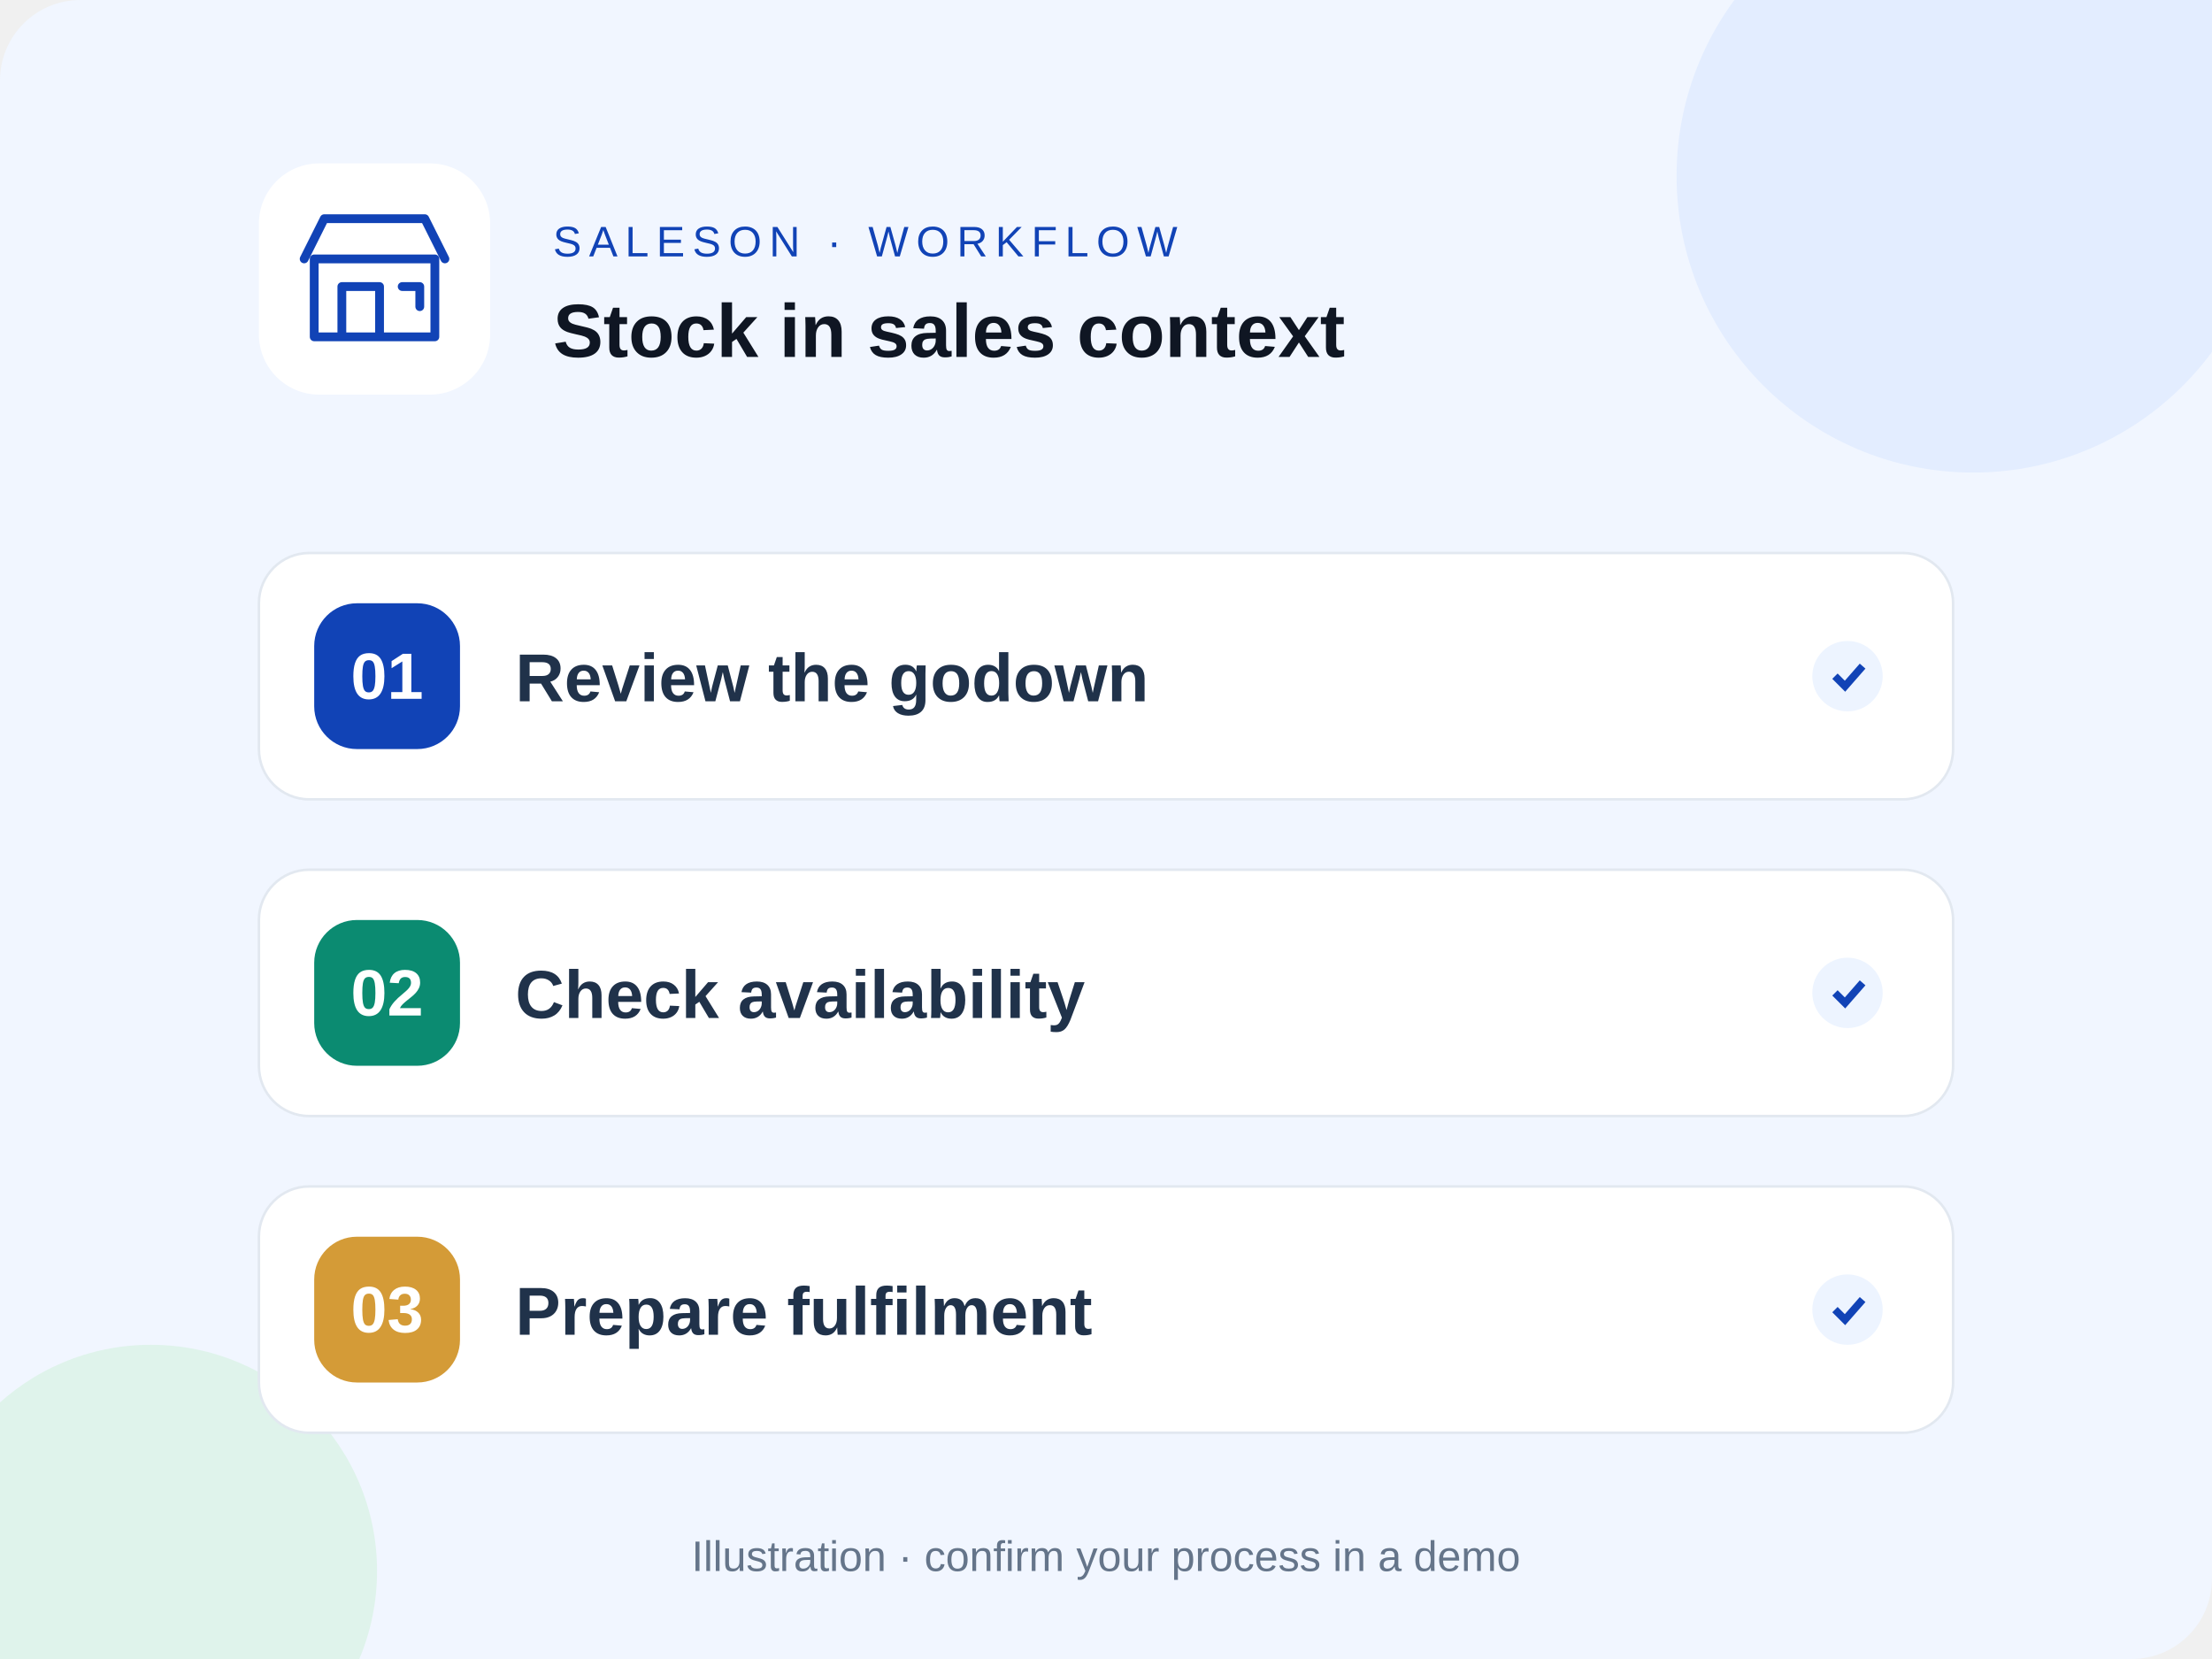
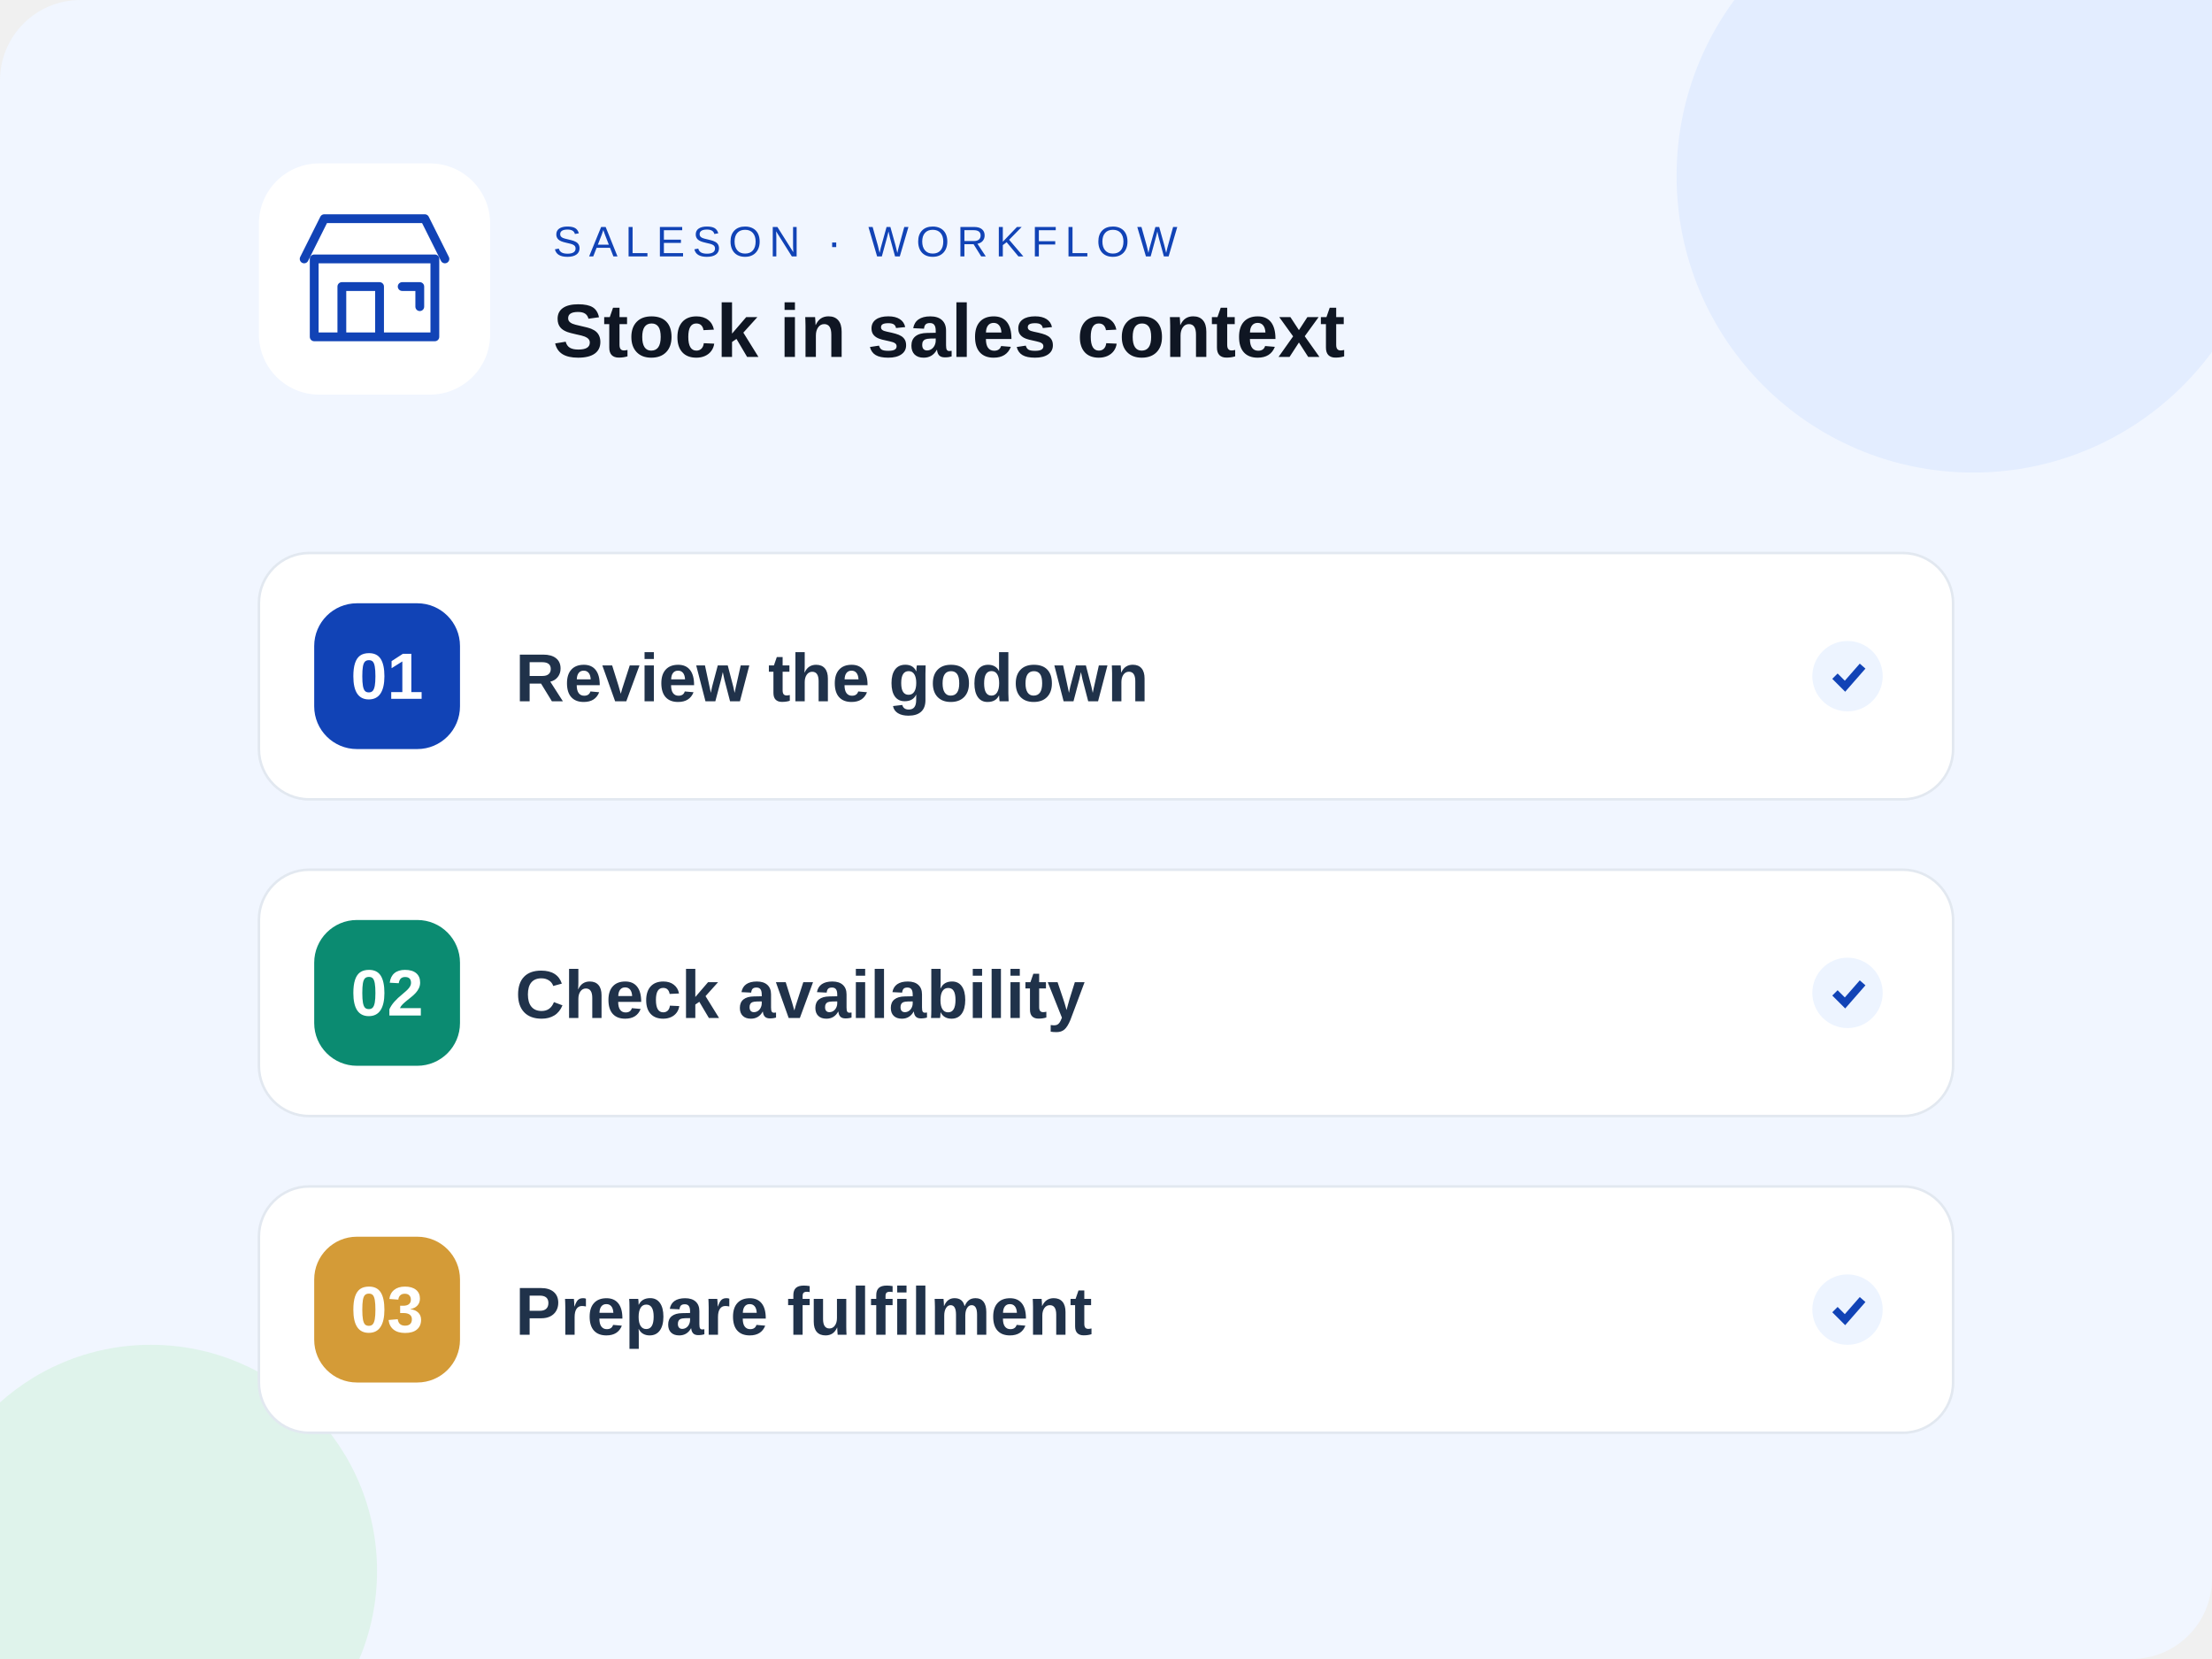
<svg xmlns="http://www.w3.org/2000/svg" width="880" height="660" viewBox="0 0 880 660">
  <defs>
    <linearGradient id="g" x2="1" y2="1">
      <stop stop-color="#eff5ff" />
      <stop offset="1" stop-color="#f6faf9" />
    </linearGradient>
  </defs>
  <rect width="880" height="660" rx="32" fill="#f1f6ff" />
  <circle cx="785" cy="70" r="118" fill="#e3edff" />
  <circle cx="60" cy="625" r="90" fill="#dff3eb" />
  <rect x="103" y="65" width="92" height="92" rx="24" fill="white" />
  <g transform="translate(109 70)" fill="none" stroke="#1143b6" stroke-width="3.5" stroke-linejoin="round" stroke-linecap="round">
    <path d="M16 33h48v31H16zM12 33l8-16h40l8 16M27 64V44h15v20M51 44h7v8" />
  </g>
  <text x="220" y="102" font-family="Arial,sans-serif" font-size="17" letter-spacing="3" fill="#1143b6">SALESON · WORKFLOW</text>
  <text x="220" y="142" font-family="Arial,sans-serif" font-size="30" font-weight="700" fill="#0f1623">Stock in sales context</text>
  <g font-family="Arial,sans-serif">
    <rect x="103" y="220" width="674" height="98" rx="20" fill="white" stroke="#e2e8f0" />
    <rect x="125" y="240" width="58" height="58" rx="17" fill="#1143b6" />
    <text x="154" y="278" text-anchor="middle" fill="white" font-size="26" font-weight="700">01</text>
    <text x="205" y="279" font-size="27" font-weight="600" fill="#20324a">Review the godown</text>
    <circle cx="735" cy="269" r="14" fill="#edf4ff" />
    <path d="m730 269 4 4 7-8" fill="none" stroke="#1143b6" stroke-width="3" />
    <rect x="103" y="346" width="674" height="98" rx="20" fill="white" stroke="#e2e8f0" />
    <rect x="125" y="366" width="58" height="58" rx="17" fill="#0b8b71" />
    <text x="154" y="404" text-anchor="middle" fill="white" font-size="26" font-weight="700">02</text>
    <text x="205" y="405" font-size="27" font-weight="600" fill="#20324a">Check availability</text>
    <circle cx="735" cy="395" r="14" fill="#edf4ff" />
    <path d="m730 395 4 4 7-8" fill="none" stroke="#1143b6" stroke-width="3" />
    <rect x="103" y="472" width="674" height="98" rx="20" fill="white" stroke="#e2e8f0" />
    <rect x="125" y="492" width="58" height="58" rx="17" fill="#d49b37" />
    <text x="154" y="530" text-anchor="middle" fill="white" font-size="26" font-weight="700">03</text>
    <text x="205" y="531" font-size="27" font-weight="600" fill="#20324a">Prepare fulfilment</text>
    <circle cx="735" cy="521" r="14" fill="#edf4ff" />
    <path d="m730 521 4 4 7-8" fill="none" stroke="#1143b6" stroke-width="3" />
  </g>
-   <text x="440" y="625" text-anchor="middle" font-family="Arial,sans-serif" font-size="17" fill="#65758a">Illustration · confirm your process in a demo</text>
</svg>
